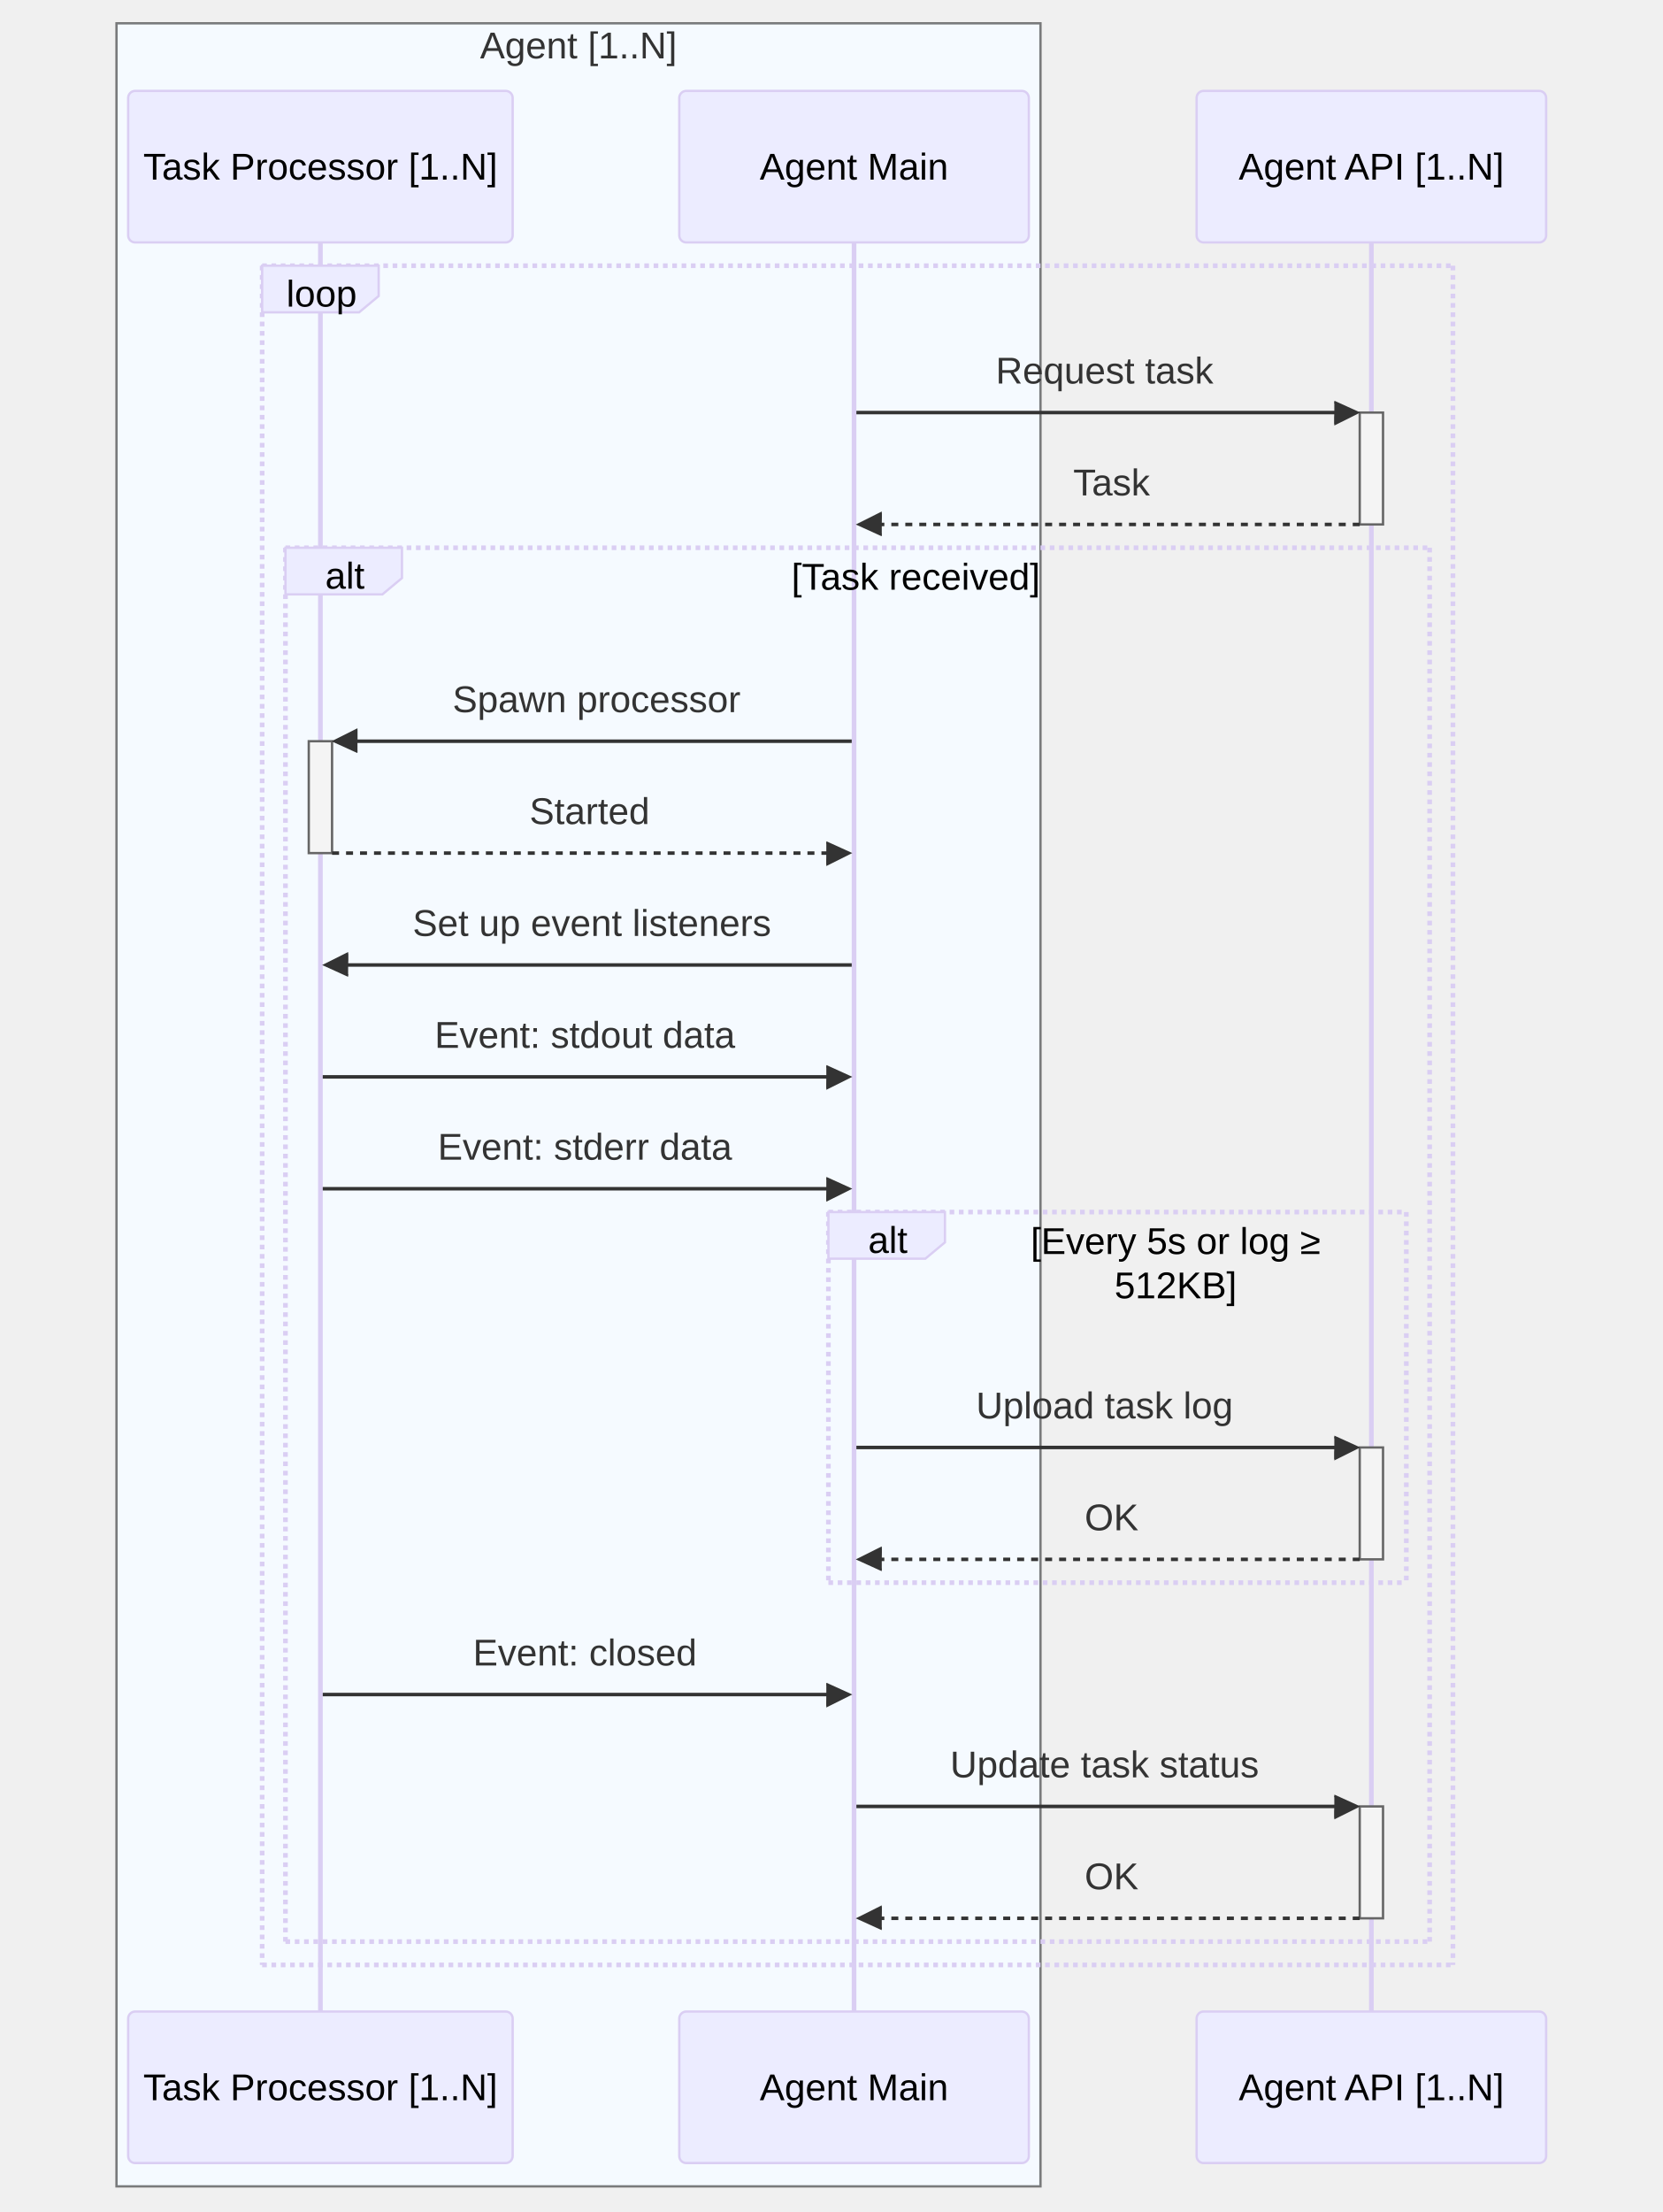
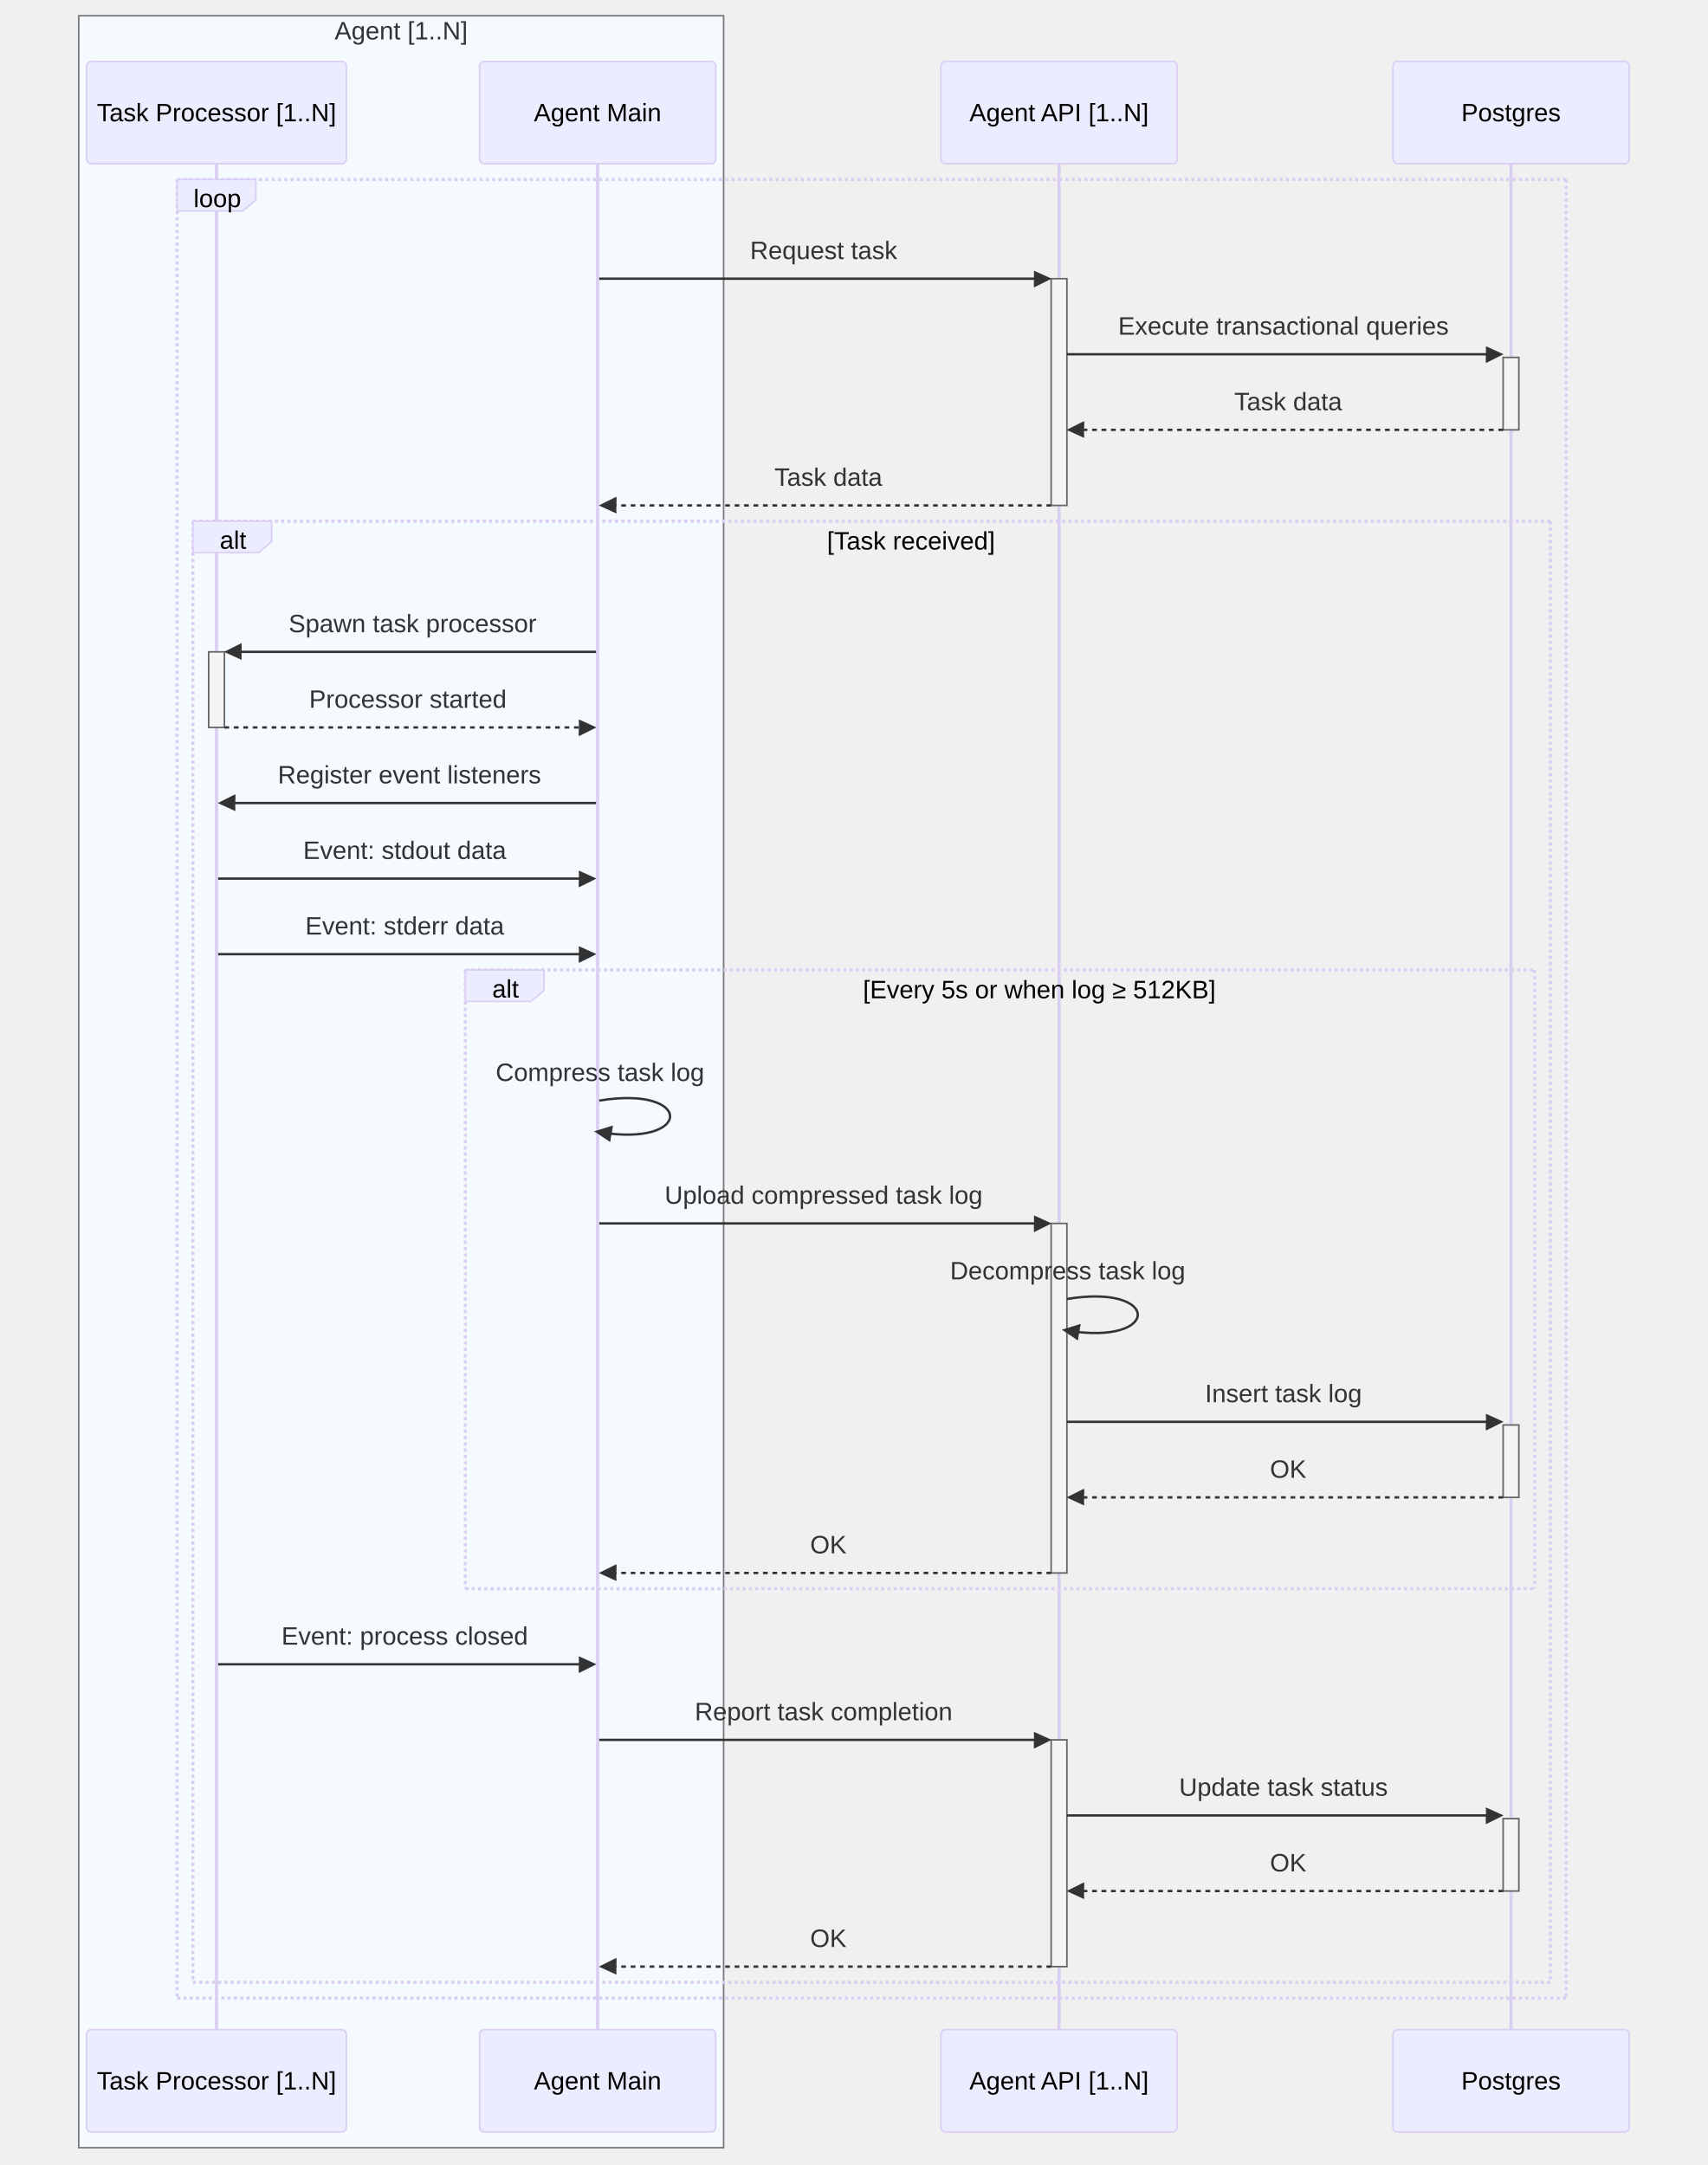
- <svg xmlns="http://www.w3.org/2000/svg" aria-roledescription="sequence" role="graphics-document document" viewBox="-50 -10 713.5 949" height="949" width="713.5" id="container">
+ <svg xmlns="http://www.w3.org/2000/svg" aria-roledescription="sequence" role="graphics-document document" viewBox="-50 -10 1084.5 1375" height="1375" width="1084.5" id="container">
  <g>
-     <rect class="rect" height="928" width="396.5" stroke="rgb(0,0,0, 0.5)" fill="rgb(245, 250, 255)" y="0" x="0" />
-     <text style="text-anchor: middle; font-size: 16px; font-weight: 400;" class="text" alignment-baseline="central" dominant-baseline="central" y="9.5" x="198.25">
-       <tspan dy="0" x="198.25">Agent [1..N]</tspan>
+     <rect class="rect" height="1354" width="409.5" stroke="rgb(0,0,0, 0.5)" fill="rgb(245, 250, 255)" y="0" x="0" />
+     <text style="text-anchor: middle; font-size: 16px; font-weight: 400;" class="text" alignment-baseline="central" dominant-baseline="central" y="9.5" x="204.75">
+       <tspan dy="0" x="204.75">Agent [1..N]</tspan>
    </text>
  </g>
  <g>
-     <rect class="actor actor-bottom" ry="3" rx="3" name="aa" height="65" width="150" stroke="#666" fill="#eaeaea" y="853" x="463.5" />
-     <text style="text-anchor: middle; font-size: 16px; font-weight: 400;" class="actor actor-box" alignment-baseline="central" dominant-baseline="central" y="885.5" x="538.5">
-       <tspan dy="0" x="538.5">Agent API [1..N]</tspan>
+     <rect class="actor actor-bottom" ry="3" rx="3" name="db" height="65" width="150" stroke="#666" fill="#eaeaea" y="1279" x="834.5" />
+     <text style="text-anchor: middle; font-size: 16px; font-weight: 400;" class="actor actor-box" alignment-baseline="central" dominant-baseline="central" y="1311.5" x="909.5">
+       <tspan dy="0" x="909.5">Postgres</tspan>
    </text>
  </g>
  <g>
-     <rect class="actor actor-bottom" ry="3" rx="3" name="am" height="65" width="150" stroke="#666" fill="#eaeaea" y="853" x="241.5" />
-     <text style="text-anchor: middle; font-size: 16px; font-weight: 400;" class="actor actor-box" alignment-baseline="central" dominant-baseline="central" y="885.5" x="316.5">
-       <tspan dy="0" x="316.5">Agent Main</tspan>
+     <rect class="actor actor-bottom" ry="3" rx="3" name="aa" height="65" width="150" stroke="#666" fill="#eaeaea" y="1279" x="547.5" />
+     <text style="text-anchor: middle; font-size: 16px; font-weight: 400;" class="actor actor-box" alignment-baseline="central" dominant-baseline="central" y="1311.5" x="622.5">
+       <tspan dy="0" x="622.5">Agent API [1..N]</tspan>
    </text>
  </g>
  <g>
-     <rect class="actor actor-bottom" ry="3" rx="3" name="tp" height="65" width="165" stroke="#666" fill="#eaeaea" y="853" x="5" />
-     <text style="text-anchor: middle; font-size: 16px; font-weight: 400;" class="actor actor-box" alignment-baseline="central" dominant-baseline="central" y="885.5" x="87.5">
+     <rect class="actor actor-bottom" ry="3" rx="3" name="am" height="65" width="150" stroke="#666" fill="#eaeaea" y="1279" x="254.5" />
+     <text style="text-anchor: middle; font-size: 16px; font-weight: 400;" class="actor actor-box" alignment-baseline="central" dominant-baseline="central" y="1311.5" x="329.5">
+       <tspan dy="0" x="329.5">Agent Main</tspan>
+     </text>
+   </g>
+   <g>
+     <rect class="actor actor-bottom" ry="3" rx="3" name="tp" height="65" width="165" stroke="#666" fill="#eaeaea" y="1279" x="5" />
+     <text style="text-anchor: middle; font-size: 16px; font-weight: 400;" class="actor actor-box" alignment-baseline="central" dominant-baseline="central" y="1311.5" x="87.5">
      <tspan dy="0" x="87.5">Task Processor [1..N]</tspan>
    </text>
  </g>
  <g>
-     <line name="aa" stroke="#999" stroke-width="0.5px" class="actor-line 200" y2="853" x2="538.5" y1="94" x1="538.5" id="actor2" />
-     <g id="root-2">
-       <rect class="actor actor-top" ry="3" rx="3" name="aa" height="65" width="150" stroke="#666" fill="#eaeaea" y="29" x="463.5" />
-       <text style="text-anchor: middle; font-size: 16px; font-weight: 400;" class="actor actor-box" alignment-baseline="central" dominant-baseline="central" y="61.5" x="538.5">
-         <tspan dy="0" x="538.5">Agent API [1..N]</tspan>
+     <line name="db" stroke="#999" stroke-width="0.5px" class="actor-line 200" y2="1279" x2="909.5" y1="94" x1="909.5" id="actor3" />
+     <g id="root-3">
+       <rect class="actor actor-top" ry="3" rx="3" name="db" height="65" width="150" stroke="#666" fill="#eaeaea" y="29" x="834.5" />
+       <text style="text-anchor: middle; font-size: 16px; font-weight: 400;" class="actor actor-box" alignment-baseline="central" dominant-baseline="central" y="61.5" x="909.5">
+         <tspan dy="0" x="909.5">Postgres</tspan>
      </text>
    </g>
  </g>
  <g>
-     <line name="am" stroke="#999" stroke-width="0.5px" class="actor-line 200" y2="853" x2="316.5" y1="94" x1="316.5" id="actor1" />
-     <g id="root-1">
-       <rect class="actor actor-top" ry="3" rx="3" name="am" height="65" width="150" stroke="#666" fill="#eaeaea" y="29" x="241.5" />
-       <text style="text-anchor: middle; font-size: 16px; font-weight: 400;" class="actor actor-box" alignment-baseline="central" dominant-baseline="central" y="61.5" x="316.5">
-         <tspan dy="0" x="316.5">Agent Main</tspan>
+     <line name="aa" stroke="#999" stroke-width="0.5px" class="actor-line 200" y2="1279" x2="622.5" y1="94" x1="622.5" id="actor2" />
+     <g id="root-2">
+       <rect class="actor actor-top" ry="3" rx="3" name="aa" height="65" width="150" stroke="#666" fill="#eaeaea" y="29" x="547.5" />
+       <text style="text-anchor: middle; font-size: 16px; font-weight: 400;" class="actor actor-box" alignment-baseline="central" dominant-baseline="central" y="61.5" x="622.5">
+         <tspan dy="0" x="622.5">Agent API [1..N]</tspan>
      </text>
    </g>
  </g>
  <g>
-     <line name="tp" stroke="#999" stroke-width="0.5px" class="actor-line 200" y2="853" x2="87.5" y1="94" x1="87.5" id="actor0" />
+     <line name="am" stroke="#999" stroke-width="0.5px" class="actor-line 200" y2="1279" x2="329.5" y1="94" x1="329.5" id="actor1" />
+     <g id="root-1">
+       <rect class="actor actor-top" ry="3" rx="3" name="am" height="65" width="150" stroke="#666" fill="#eaeaea" y="29" x="254.5" />
+       <text style="text-anchor: middle; font-size: 16px; font-weight: 400;" class="actor actor-box" alignment-baseline="central" dominant-baseline="central" y="61.5" x="329.5">
+         <tspan dy="0" x="329.5">Agent Main</tspan>
+       </text>
+     </g>
+   </g>
+   <g>
+     <line name="tp" stroke="#999" stroke-width="0.5px" class="actor-line 200" y2="1279" x2="87.5" y1="94" x1="87.5" id="actor0" />
    <g id="root-0">
      <rect class="actor actor-top" ry="3" rx="3" name="tp" height="65" width="165" stroke="#666" fill="#eaeaea" y="29" x="5" />
      <text style="text-anchor: middle; font-size: 16px; font-weight: 400;" class="actor actor-box" alignment-baseline="central" dominant-baseline="central" y="61.5" x="87.5">
        <tspan dy="0" x="87.5">Task Processor [1..N]</tspan>
      </text>
    </g>
  </g>
  <style>#container{font-family:"trebuchet ms",verdana,arial,sans-serif;font-size:16px;fill:#333;}#container .error-icon{fill:#552222;}#container .error-text{fill:#552222;stroke:#552222;}#container .edge-thickness-normal{stroke-width:1px;}#container .edge-thickness-thick{stroke-width:3.5px;}#container .edge-pattern-solid{stroke-dasharray:0;}#container .edge-thickness-invisible{stroke-width:0;fill:none;}#container .edge-pattern-dashed{stroke-dasharray:3;}#container .edge-pattern-dotted{stroke-dasharray:2;}#container .marker{fill:#333333;stroke:#333333;}#container .marker.cross{stroke:#333333;}#container svg{font-family:"trebuchet ms",verdana,arial,sans-serif;font-size:16px;}#container p{margin:0;}#container .actor{stroke:hsl(259.626, 59.777%, 87.902%);fill:#ECECFF;}#container text.actor&gt;tspan{fill:black;stroke:none;}#container .actor-line{stroke:hsl(259.626, 59.777%, 87.902%);}#container .messageLine0{stroke-width:1.5;stroke-dasharray:none;stroke:#333;}#container .messageLine1{stroke-width:1.5;stroke-dasharray:2,2;stroke:#333;}#container #arrowhead path{fill:#333;stroke:#333;}#container .sequenceNumber{fill:white;}#container #sequencenumber{fill:#333;}#container #crosshead path{fill:#333;stroke:#333;}#container .messageText{fill:#333;stroke:none;}#container .labelBox{stroke:hsl(259.626, 59.777%, 87.902%);fill:#ECECFF;}#container .labelText,#container .labelText&gt;tspan{fill:black;stroke:none;}#container .loopText,#container .loopText&gt;tspan{fill:black;stroke:none;}#container .loopLine{stroke-width:2px;stroke-dasharray:2,2;stroke:hsl(259.626, 59.777%, 87.902%);fill:hsl(259.626, 59.777%, 87.902%);}#container .note{stroke:#aaaa33;fill:#fff5ad;}#container .noteText,#container .noteText&gt;tspan{fill:black;stroke:none;}#container .activation0{fill:#f4f4f4;stroke:#666;}#container .activation1{fill:#f4f4f4;stroke:#666;}#container .activation2{fill:#f4f4f4;stroke:#666;}#container .actorPopupMenu{position:absolute;}#container .actorPopupMenuPanel{position:absolute;fill:#ECECFF;box-shadow:0px 8px 16px 0px rgba(0,0,0,0.2);filter:drop-shadow(3px 5px 2px rgb(0 0 0 / 0.4));}#container .actor-man line{stroke:hsl(259.626, 59.777%, 87.902%);fill:#ECECFF;}#container .actor-man circle,#container line{stroke:hsl(259.626, 59.777%, 87.902%);fill:#ECECFF;stroke-width:2px;}#container :root{--mermaid-font-family:"trebuchet ms",verdana,arial,sans-serif;}</style>
  <g />
  <defs>
    <symbol height="24" width="24" id="computer">
      <path d="M2 2v13h20v-13h-20zm18 11h-16v-9h16v9zm-10.228 6l.466-1h3.524l.467 1h-4.457zm14.228 3h-24l2-6h2.104l-1.33 4h18.45l-1.297-4h2.073l2 6zm-5-10h-14v-7h14v7z" transform="scale(.5)" />
    </symbol>
  </defs>
  <defs>
    <symbol clip-rule="evenodd" fill-rule="evenodd" id="database">
      <path d="M12.258.001l.256.004.255.005.253.008.251.01.249.012.247.015.246.016.242.019.241.02.239.023.236.024.233.027.231.028.229.031.225.032.223.034.22.036.217.038.214.04.211.041.208.043.205.045.201.046.198.048.194.05.191.051.187.053.183.054.18.056.175.057.172.059.168.06.163.061.16.063.155.064.15.066.074.033.073.033.071.034.07.034.069.035.068.035.067.035.066.035.064.036.064.036.062.036.06.036.06.037.058.037.058.037.055.038.055.038.053.038.052.038.051.039.05.039.048.039.047.039.045.04.044.04.043.04.041.04.04.041.039.041.037.041.036.041.034.041.033.042.032.042.03.042.029.042.027.042.026.043.024.043.023.043.021.043.02.043.018.044.017.043.015.044.013.044.012.044.011.045.009.044.007.045.006.045.004.045.002.045.001.045v17l-.001.045-.002.045-.004.045-.006.045-.007.045-.009.044-.011.045-.012.044-.013.044-.015.044-.017.043-.018.044-.02.043-.021.043-.023.043-.024.043-.026.043-.027.042-.029.042-.03.042-.032.042-.033.042-.034.041-.036.041-.037.041-.039.041-.04.041-.041.04-.043.04-.044.04-.045.04-.047.039-.048.039-.05.039-.051.039-.052.038-.053.038-.055.038-.055.038-.058.037-.058.037-.06.037-.06.036-.062.036-.064.036-.064.036-.066.035-.067.035-.068.035-.069.035-.07.034-.071.034-.073.033-.074.033-.15.066-.155.064-.16.063-.163.061-.168.06-.172.059-.175.057-.18.056-.183.054-.187.053-.191.051-.194.05-.198.048-.201.046-.205.045-.208.043-.211.041-.214.04-.217.038-.22.036-.223.034-.225.032-.229.031-.231.028-.233.027-.236.024-.239.023-.241.02-.242.019-.246.016-.247.015-.249.012-.251.01-.253.008-.255.005-.256.004-.258.001-.258-.001-.256-.004-.255-.005-.253-.008-.251-.01-.249-.012-.247-.015-.245-.016-.243-.019-.241-.02-.238-.023-.236-.024-.234-.027-.231-.028-.228-.031-.226-.032-.223-.034-.22-.036-.217-.038-.214-.04-.211-.041-.208-.043-.204-.045-.201-.046-.198-.048-.195-.05-.19-.051-.187-.053-.184-.054-.179-.056-.176-.057-.172-.059-.167-.06-.164-.061-.159-.063-.155-.064-.151-.066-.074-.033-.072-.033-.072-.034-.07-.034-.069-.035-.068-.035-.067-.035-.066-.035-.064-.036-.063-.036-.062-.036-.061-.036-.06-.037-.058-.037-.057-.037-.056-.038-.055-.038-.053-.038-.052-.038-.051-.039-.049-.039-.049-.039-.046-.039-.046-.04-.044-.04-.043-.04-.041-.04-.04-.041-.039-.041-.037-.041-.036-.041-.034-.041-.033-.042-.032-.042-.03-.042-.029-.042-.027-.042-.026-.043-.024-.043-.023-.043-.021-.043-.02-.043-.018-.044-.017-.043-.015-.044-.013-.044-.012-.044-.011-.045-.009-.044-.007-.045-.006-.045-.004-.045-.002-.045-.001-.045v-17l.001-.045.002-.045.004-.045.006-.045.007-.045.009-.044.011-.045.012-.044.013-.044.015-.044.017-.043.018-.044.02-.043.021-.043.023-.043.024-.043.026-.043.027-.042.029-.042.03-.042.032-.042.033-.042.034-.041.036-.041.037-.041.039-.041.04-.041.041-.04.043-.04.044-.04.046-.04.046-.039.049-.039.049-.039.051-.039.052-.038.053-.038.055-.038.056-.038.057-.037.058-.037.06-.037.061-.036.062-.036.063-.036.064-.036.066-.035.067-.035.068-.035.069-.035.07-.034.072-.034.072-.033.074-.033.151-.066.155-.064.159-.063.164-.061.167-.06.172-.059.176-.057.179-.056.184-.054.187-.053.19-.051.195-.05.198-.048.201-.046.204-.045.208-.043.211-.041.214-.04.217-.038.22-.036.223-.034.226-.032.228-.031.231-.028.234-.027.236-.024.238-.023.241-.02.243-.019.245-.016.247-.015.249-.012.251-.01.253-.008.255-.005.256-.004.258-.001.258.001zm-9.258 20.499v.01l.001.021.003.021.004.022.005.021.006.022.007.022.009.023.01.022.011.023.012.023.013.023.015.023.016.024.017.023.018.024.019.024.021.024.022.025.023.024.024.025.052.049.056.05.061.051.066.051.07.051.075.051.079.052.084.052.088.052.092.052.097.052.102.051.105.052.11.052.114.051.119.051.123.051.127.05.131.05.135.05.139.048.144.049.147.047.152.047.155.047.16.045.163.045.167.043.171.043.176.041.178.041.183.039.187.039.19.037.194.035.197.035.202.033.204.031.209.03.212.029.216.027.219.025.222.024.226.021.23.02.233.018.236.016.24.015.243.012.246.01.249.008.253.005.256.004.259.001.26-.001.257-.004.254-.005.25-.008.247-.011.244-.012.241-.014.237-.016.233-.018.231-.021.226-.021.224-.024.22-.026.216-.027.212-.028.21-.031.205-.031.202-.034.198-.034.194-.036.191-.037.187-.039.183-.04.179-.04.175-.042.172-.043.168-.044.163-.045.16-.046.155-.046.152-.047.148-.048.143-.049.139-.049.136-.05.131-.05.126-.05.123-.051.118-.052.114-.051.11-.052.106-.052.101-.052.096-.052.092-.052.088-.053.083-.051.079-.052.074-.052.07-.051.065-.051.06-.051.056-.05.051-.05.023-.024.023-.025.021-.024.02-.024.019-.024.018-.024.017-.024.015-.023.014-.024.013-.023.012-.023.01-.023.01-.022.008-.022.006-.022.006-.022.004-.022.004-.021.001-.021.001-.021v-4.127l-.077.055-.08.053-.083.054-.085.053-.087.052-.09.052-.093.051-.095.05-.097.05-.1.049-.102.049-.105.048-.106.047-.109.047-.111.046-.114.045-.115.045-.118.044-.12.043-.122.042-.124.042-.126.041-.128.04-.13.04-.132.038-.134.038-.135.037-.138.037-.139.035-.142.035-.143.034-.144.033-.147.032-.148.031-.15.03-.151.03-.153.029-.154.027-.156.027-.158.026-.159.025-.161.024-.162.023-.163.022-.165.021-.166.02-.167.019-.169.018-.169.017-.171.016-.173.015-.173.014-.175.013-.175.012-.177.011-.178.01-.179.008-.179.008-.181.006-.182.005-.182.004-.184.003-.184.002h-.37l-.184-.002-.184-.003-.182-.004-.182-.005-.181-.006-.179-.008-.179-.008-.178-.01-.176-.011-.176-.012-.175-.013-.173-.014-.172-.015-.171-.016-.17-.017-.169-.018-.167-.019-.166-.02-.165-.021-.163-.022-.162-.023-.161-.024-.159-.025-.157-.026-.156-.027-.155-.027-.153-.029-.151-.03-.15-.03-.148-.031-.146-.032-.145-.033-.143-.034-.141-.035-.14-.035-.137-.037-.136-.037-.134-.038-.132-.038-.13-.04-.128-.04-.126-.041-.124-.042-.122-.042-.12-.044-.117-.043-.116-.045-.113-.045-.112-.046-.109-.047-.106-.047-.105-.048-.102-.049-.1-.049-.097-.05-.095-.05-.093-.052-.09-.051-.087-.052-.085-.053-.083-.054-.08-.054-.077-.054v4.127zm0-5.654v.011l.001.021.003.021.004.021.005.022.006.022.007.022.009.022.01.022.011.023.012.023.013.023.015.024.016.023.017.024.018.024.019.024.021.024.022.024.023.025.024.024.052.05.056.05.061.05.066.051.07.051.075.052.079.051.084.052.088.052.092.052.097.052.102.052.105.052.11.051.114.051.119.052.123.05.127.051.131.05.135.049.139.049.144.048.147.048.152.047.155.046.16.045.163.045.167.044.171.042.176.042.178.04.183.04.187.038.19.037.194.036.197.034.202.033.204.032.209.03.212.028.216.027.219.025.222.024.226.022.23.02.233.018.236.016.24.014.243.012.246.01.249.008.253.006.256.003.259.001.26-.001.257-.003.254-.006.25-.008.247-.01.244-.012.241-.015.237-.016.233-.018.231-.02.226-.022.224-.024.22-.025.216-.027.212-.029.21-.03.205-.032.202-.033.198-.035.194-.036.191-.037.187-.039.183-.039.179-.041.175-.042.172-.043.168-.044.163-.045.16-.045.155-.047.152-.047.148-.048.143-.048.139-.05.136-.049.131-.05.126-.051.123-.051.118-.051.114-.052.11-.052.106-.052.101-.052.096-.052.092-.052.088-.052.083-.052.079-.052.074-.051.07-.052.065-.051.06-.05.056-.051.051-.049.023-.025.023-.024.021-.025.02-.024.019-.024.018-.024.017-.024.015-.023.014-.023.013-.024.012-.022.01-.023.01-.023.008-.022.006-.022.006-.022.004-.021.004-.022.001-.021.001-.021v-4.139l-.077.054-.08.054-.083.054-.085.052-.087.053-.09.051-.093.051-.095.051-.097.05-.1.049-.102.049-.105.048-.106.047-.109.047-.111.046-.114.045-.115.044-.118.044-.12.044-.122.042-.124.042-.126.041-.128.04-.13.039-.132.039-.134.038-.135.037-.138.036-.139.036-.142.035-.143.033-.144.033-.147.033-.148.031-.15.03-.151.03-.153.028-.154.028-.156.027-.158.026-.159.025-.161.024-.162.023-.163.022-.165.021-.166.02-.167.019-.169.018-.169.017-.171.016-.173.015-.173.014-.175.013-.175.012-.177.011-.178.009-.179.009-.179.007-.181.007-.182.005-.182.004-.184.003-.184.002h-.37l-.184-.002-.184-.003-.182-.004-.182-.005-.181-.007-.179-.007-.179-.009-.178-.009-.176-.011-.176-.012-.175-.013-.173-.014-.172-.015-.171-.016-.17-.017-.169-.018-.167-.019-.166-.02-.165-.021-.163-.022-.162-.023-.161-.024-.159-.025-.157-.026-.156-.027-.155-.028-.153-.028-.151-.03-.15-.03-.148-.031-.146-.033-.145-.033-.143-.033-.141-.035-.14-.036-.137-.036-.136-.037-.134-.038-.132-.039-.13-.039-.128-.04-.126-.041-.124-.042-.122-.043-.12-.043-.117-.044-.116-.044-.113-.046-.112-.046-.109-.046-.106-.047-.105-.048-.102-.049-.1-.049-.097-.05-.095-.051-.093-.051-.09-.051-.087-.053-.085-.052-.083-.054-.08-.054-.077-.054v4.139zm0-5.666v.011l.001.02.003.022.004.021.005.022.006.021.007.022.009.023.01.022.011.023.012.023.013.023.015.023.016.024.017.024.018.023.019.024.021.025.022.024.023.024.024.025.052.05.056.05.061.05.066.051.07.051.075.052.079.051.084.052.088.052.092.052.097.052.102.052.105.051.11.052.114.051.119.051.123.051.127.05.131.05.135.05.139.049.144.048.147.048.152.047.155.046.16.045.163.045.167.043.171.043.176.042.178.04.183.04.187.038.19.037.194.036.197.034.202.033.204.032.209.03.212.028.216.027.219.025.222.024.226.021.23.02.233.018.236.017.24.014.243.012.246.01.249.008.253.006.256.003.259.001.26-.001.257-.003.254-.006.25-.008.247-.01.244-.013.241-.014.237-.016.233-.018.231-.02.226-.022.224-.024.22-.025.216-.027.212-.029.21-.03.205-.032.202-.033.198-.035.194-.036.191-.037.187-.039.183-.039.179-.041.175-.042.172-.043.168-.044.163-.045.16-.045.155-.047.152-.047.148-.048.143-.049.139-.049.136-.049.131-.051.126-.05.123-.051.118-.052.114-.051.11-.052.106-.052.101-.052.096-.052.092-.052.088-.052.083-.052.079-.052.074-.052.07-.051.065-.051.06-.051.056-.05.051-.049.023-.025.023-.025.021-.024.02-.024.019-.024.018-.024.017-.024.015-.023.014-.024.013-.023.012-.023.01-.022.01-.023.008-.022.006-.022.006-.022.004-.022.004-.021.001-.021.001-.021v-4.153l-.077.054-.08.054-.083.053-.085.053-.087.053-.09.051-.093.051-.095.051-.097.05-.1.049-.102.048-.105.048-.106.048-.109.046-.111.046-.114.046-.115.044-.118.044-.12.043-.122.043-.124.042-.126.041-.128.04-.13.039-.132.039-.134.038-.135.037-.138.036-.139.036-.142.034-.143.034-.144.033-.147.032-.148.032-.15.03-.151.03-.153.028-.154.028-.156.027-.158.026-.159.024-.161.024-.162.023-.163.023-.165.021-.166.02-.167.019-.169.018-.169.017-.171.016-.173.015-.173.014-.175.013-.175.012-.177.01-.178.01-.179.009-.179.007-.181.006-.182.006-.182.004-.184.003-.184.001-.185.001-.185-.001-.184-.001-.184-.003-.182-.004-.182-.006-.181-.006-.179-.007-.179-.009-.178-.01-.176-.01-.176-.012-.175-.013-.173-.014-.172-.015-.171-.016-.17-.017-.169-.018-.167-.019-.166-.02-.165-.021-.163-.023-.162-.023-.161-.024-.159-.024-.157-.026-.156-.027-.155-.028-.153-.028-.151-.03-.15-.03-.148-.032-.146-.032-.145-.033-.143-.034-.141-.034-.14-.036-.137-.036-.136-.037-.134-.038-.132-.039-.13-.039-.128-.041-.126-.041-.124-.041-.122-.043-.12-.043-.117-.044-.116-.044-.113-.046-.112-.046-.109-.046-.106-.048-.105-.048-.102-.048-.1-.05-.097-.049-.095-.051-.093-.051-.09-.052-.087-.052-.085-.053-.083-.053-.08-.054-.077-.054v4.153zm8.74-8.179l-.257.004-.254.005-.25.008-.247.011-.244.012-.241.014-.237.016-.233.018-.231.021-.226.022-.224.023-.22.026-.216.027-.212.028-.21.031-.205.032-.202.033-.198.034-.194.036-.191.038-.187.038-.183.04-.179.041-.175.042-.172.043-.168.043-.163.045-.16.046-.155.046-.152.048-.148.048-.143.048-.139.049-.136.05-.131.05-.126.051-.123.051-.118.051-.114.052-.11.052-.106.052-.101.052-.096.052-.092.052-.088.052-.083.052-.079.052-.074.051-.07.052-.065.051-.06.05-.056.05-.051.05-.023.025-.023.024-.021.024-.02.025-.019.024-.018.024-.017.023-.015.024-.014.023-.013.023-.012.023-.01.023-.01.022-.008.022-.006.023-.006.021-.004.022-.004.021-.001.021-.001.021.001.021.001.021.004.021.004.022.006.021.006.023.008.022.01.022.01.023.012.023.013.023.014.023.015.024.017.023.018.024.019.024.02.025.021.024.023.024.023.025.051.05.056.05.06.05.065.051.07.052.074.051.079.052.083.052.088.052.092.052.096.052.101.052.106.052.11.052.114.052.118.051.123.051.126.051.131.05.136.05.139.049.143.048.148.048.152.048.155.046.16.046.163.045.168.043.172.043.175.042.179.041.183.04.187.038.191.038.194.036.198.034.202.033.205.032.21.031.212.028.216.027.22.026.224.023.226.022.231.021.233.018.237.016.241.014.244.012.247.011.25.008.254.005.257.004.26.001.26-.001.257-.004.254-.005.25-.008.247-.011.244-.012.241-.014.237-.016.233-.018.231-.021.226-.022.224-.023.22-.026.216-.027.212-.028.21-.031.205-.032.202-.033.198-.034.194-.036.191-.038.187-.038.183-.04.179-.041.175-.042.172-.043.168-.043.163-.045.16-.046.155-.046.152-.048.148-.048.143-.048.139-.049.136-.05.131-.05.126-.051.123-.051.118-.051.114-.052.11-.052.106-.052.101-.052.096-.052.092-.052.088-.052.083-.052.079-.052.074-.051.07-.052.065-.051.06-.05.056-.05.051-.05.023-.025.023-.024.021-.024.02-.025.019-.024.018-.024.017-.023.015-.024.014-.023.013-.023.012-.023.01-.023.01-.022.008-.022.006-.023.006-.021.004-.022.004-.021.001-.021.001-.021-.001-.021-.001-.021-.004-.021-.004-.022-.006-.021-.006-.023-.008-.022-.01-.022-.01-.023-.012-.023-.013-.023-.014-.023-.015-.024-.017-.023-.018-.024-.019-.024-.02-.025-.021-.024-.023-.024-.023-.025-.051-.05-.056-.05-.06-.05-.065-.051-.07-.052-.074-.051-.079-.052-.083-.052-.088-.052-.092-.052-.096-.052-.101-.052-.106-.052-.11-.052-.114-.052-.118-.051-.123-.051-.126-.051-.131-.05-.136-.05-.139-.049-.143-.048-.148-.048-.152-.048-.155-.046-.16-.046-.163-.045-.168-.043-.172-.043-.175-.042-.179-.041-.183-.04-.187-.038-.191-.038-.194-.036-.198-.034-.202-.033-.205-.032-.21-.031-.212-.028-.216-.027-.22-.026-.224-.023-.226-.022-.231-.021-.233-.018-.237-.016-.241-.014-.244-.012-.247-.011-.25-.008-.254-.005-.257-.004-.26-.001-.26.001z" transform="scale(.5)" />
    </symbol>
  </defs>
  <defs>
    <symbol height="24" width="24" id="clock">
      <path d="M12 2c5.514 0 10 4.486 10 10s-4.486 10-10 10-10-4.486-10-10 4.486-10 10-10zm0-2c-6.627 0-12 5.373-12 12s5.373 12 12 12 12-5.373 12-12-5.373-12-12-12zm5.848 12.459c.202.038.202.333.001.372-1.907.361-6.045 1.111-6.547 1.111-.719 0-1.301-.582-1.301-1.301 0-.512.77-5.447 1.125-7.445.034-.192.312-.181.343.014l.985 6.238 5.394 1.011z" transform="scale(.5)" />
    </symbol>
  </defs>
  <defs>
    <marker orient="auto-start-reverse" markerHeight="12" markerWidth="12" markerUnits="userSpaceOnUse" refY="5" refX="7.9" id="arrowhead">
      <path d="M -1 0 L 10 5 L 0 10 z" />
    </marker>
  </defs>
  <defs>
    <marker refY="4.5" refX="4" orient="auto" markerHeight="8" markerWidth="15" id="crosshead">
      <path style="stroke-dasharray: 0, 0;" d="M 1,2 L 6,7 M 6,2 L 1,7" stroke-width="1pt" stroke="#000000" fill="none" />
    </marker>
  </defs>
  <defs>
    <marker orient="auto" markerHeight="28" markerWidth="20" refY="7" refX="15.5" id="filled-head">
      <path d="M 18,7 L9,13 L14,7 L9,1 Z" />
    </marker>
  </defs>
  <defs>
    <marker orient="auto" markerHeight="40" markerWidth="60" refY="15" refX="15" id="sequencenumber">
      <circle r="6" cy="15" cx="15" />
    </marker>
  </defs>
  <g>
-     <rect class="activation0" height="48" width="10" stroke="#666" fill="#EDF2AE" y="167" x="533.5" />
+     <rect class="activation0" height="144" width="10" stroke="#666" fill="#EDF2AE" y="167" x="617.5" />
  </g>
  <g>
-     <rect class="activation0" height="48" width="10" stroke="#666" fill="#EDF2AE" y="308" x="82.5" />
+     <rect class="activation0" height="46" width="10" stroke="#666" fill="#EDF2AE" y="217" x="904.5" />
  </g>
  <g>
-     <rect class="activation0" height="48" width="10" stroke="#666" fill="#EDF2AE" y="611" x="533.5" />
+     <rect class="activation0" height="48" width="10" stroke="#666" fill="#EDF2AE" y="404" x="82.5" />
  </g>
  <g>
-     <line class="loopLine" y2="510" x2="553.5" y1="510" x1="305.5" />
-     <line class="loopLine" y2="669" x2="553.5" y1="510" x1="553.5" />
-     <line class="loopLine" y2="669" x2="553.5" y1="669" x1="305.5" />
-     <line class="loopLine" y2="669" x2="305.5" y1="510" x1="305.5" />
-     <polygon class="labelBox" points="305.5,510 355.5,510 355.5,523 347.1,530 305.5,530" />
-     <text style="font-size: 16px; font-weight: 400;" class="labelText" alignment-baseline="middle" dominant-baseline="middle" text-anchor="middle" y="523" x="331">alt</text>
-     <text style="font-size: 16px; font-weight: 400;" class="loopText" text-anchor="middle" y="528" x="454.5">
-       <tspan x="454.5">[Every 5s or log ≥</tspan>
-     </text>
-     <text style="font-size: 16px; font-weight: 400;" class="loopText" text-anchor="middle" y="547" x="454.5">
-       <tspan x="454.5">512KB]</tspan>
+     <rect class="activation0" height="222" width="10" stroke="#666" fill="#EDF2AE" y="767" x="617.5" />
+   </g>
+   <g>
+     <rect class="activation0" height="46" width="10" stroke="#666" fill="#EDF2AE" y="895" x="904.5" />
+   </g>
+   <g>
+     <line class="loopLine" y2="606" x2="924.5" y1="606" x1="245.5" />
+     <line class="loopLine" y2="999" x2="924.5" y1="606" x1="924.5" />
+     <line class="loopLine" y2="999" x2="924.5" y1="999" x1="245.5" />
+     <line class="loopLine" y2="999" x2="245.5" y1="606" x1="245.5" />
+     <polygon class="labelBox" points="245.5,606 295.5,606 295.5,619 287.1,626 245.5,626" />
+     <text style="font-size: 16px; font-weight: 400;" class="labelText" alignment-baseline="middle" dominant-baseline="middle" text-anchor="middle" y="619" x="271">alt</text>
+     <text style="font-size: 16px; font-weight: 400;" class="loopText" text-anchor="middle" y="624" x="610">
+       <tspan x="610">[Every 5s or when log ≥ 512KB]</tspan>
    </text>
  </g>
  <g>
-     <rect class="activation0" height="48" width="10" stroke="#666" fill="#EDF2AE" y="765" x="533.5" />
+     <rect class="activation0" height="144" width="10" stroke="#666" fill="#EDF2AE" y="1095" x="617.5" />
  </g>
  <g>
-     <line class="loopLine" y2="225" x2="563.5" y1="225" x1="72.5" />
-     <line class="loopLine" y2="823" x2="563.5" y1="225" x1="563.5" />
-     <line class="loopLine" y2="823" x2="563.5" y1="823" x1="72.5" />
-     <line class="loopLine" y2="823" x2="72.5" y1="225" x1="72.5" />
-     <polygon class="labelBox" points="72.5,225 122.5,225 122.5,238 114.1,245 72.5,245" />
-     <text style="font-size: 16px; font-weight: 400;" class="labelText" alignment-baseline="middle" dominant-baseline="middle" text-anchor="middle" y="238" x="98">alt</text>
-     <text style="font-size: 16px; font-weight: 400;" class="loopText" text-anchor="middle" y="243" x="343">
-       <tspan x="343">[Task received]</tspan>
+     <rect class="activation0" height="46" width="10" stroke="#666" fill="#EDF2AE" y="1145" x="904.5" />
+   </g>
+   <g>
+     <line class="loopLine" y2="321" x2="934.5" y1="321" x1="72.5" />
+     <line class="loopLine" y2="1249" x2="934.5" y1="321" x1="934.5" />
+     <line class="loopLine" y2="1249" x2="934.5" y1="1249" x1="72.5" />
+     <line class="loopLine" y2="1249" x2="72.5" y1="321" x1="72.5" />
+     <polygon class="labelBox" points="72.5,321 122.5,321 122.5,334 114.1,341 72.5,341" />
+     <text style="font-size: 16px; font-weight: 400;" class="labelText" alignment-baseline="middle" dominant-baseline="middle" text-anchor="middle" y="334" x="98">alt</text>
+     <text style="font-size: 16px; font-weight: 400;" class="loopText" text-anchor="middle" y="339" x="528.5">
+       <tspan x="528.5">[Task received]</tspan>
    </text>
  </g>
  <g>
-     <line class="loopLine" y2="104" x2="573.5" y1="104" x1="62.5" />
-     <line class="loopLine" y2="833" x2="573.5" y1="104" x1="573.5" />
-     <line class="loopLine" y2="833" x2="573.5" y1="833" x1="62.5" />
-     <line class="loopLine" y2="833" x2="62.5" y1="104" x1="62.5" />
+     <line class="loopLine" y2="104" x2="944.5" y1="104" x1="62.5" />
+     <line class="loopLine" y2="1259" x2="944.5" y1="104" x1="944.5" />
+     <line class="loopLine" y2="1259" x2="944.5" y1="1259" x1="62.5" />
+     <line class="loopLine" y2="1259" x2="62.5" y1="104" x1="62.5" />
    <polygon class="labelBox" points="62.5,104 112.5,104 112.5,117 104.1,124 62.5,124" />
    <text style="font-size: 16px; font-weight: 400;" class="labelText" alignment-baseline="middle" dominant-baseline="middle" text-anchor="middle" y="117" x="88">loop</text>
-     <text style="font-size: 16px; font-weight: 400;" class="loopText" text-anchor="middle" y="122" x="343">
-       <tspan x="343">​</tspan>
+     <text style="font-size: 16px; font-weight: 400;" class="loopText" text-anchor="middle" y="122" x="528.5">
+       <tspan x="528.5">​</tspan>
    </text>
  </g>
-   <text style="font-size: 16px; font-weight: 400;" dy="1em" class="messageText" alignment-baseline="middle" dominant-baseline="middle" text-anchor="middle" y="134" x="424">Request task</text>
-   <line style="fill: none;" marker-end="url(#arrowhead)" stroke="none" stroke-width="2" class="messageLine0" y2="167" x2="530.5" y1="167" x1="317.5" />
-   <text style="font-size: 16px; font-weight: 400;" dy="1em" class="messageText" alignment-baseline="middle" dominant-baseline="middle" text-anchor="middle" y="182" x="427">Task</text>
-   <line style="stroke-dasharray: 3, 3; fill: none;" marker-end="url(#arrowhead)" stroke="none" stroke-width="2" class="messageLine1" y2="215" x2="320.5" y1="215" x1="533.5" />
-   <text style="font-size: 16px; font-weight: 400;" dy="1em" class="messageText" alignment-baseline="middle" dominant-baseline="middle" text-anchor="middle" y="275" x="206">Spawn processor</text>
-   <line style="fill: none;" marker-end="url(#arrowhead)" stroke="none" stroke-width="2" class="messageLine0" y2="308" x2="95.5" y1="308" x1="315.5" />
-   <text style="font-size: 16px; font-weight: 400;" dy="1em" class="messageText" alignment-baseline="middle" dominant-baseline="middle" text-anchor="middle" y="323" x="203">Started</text>
-   <line style="stroke-dasharray: 3, 3; fill: none;" marker-end="url(#arrowhead)" stroke="none" stroke-width="2" class="messageLine1" y2="356" x2="312.5" y1="356" x1="92.5" />
-   <text style="font-size: 16px; font-weight: 400;" dy="1em" class="messageText" alignment-baseline="middle" dominant-baseline="middle" text-anchor="middle" y="371" x="204">Set up event listeners</text>
-   <line style="fill: none;" marker-end="url(#arrowhead)" stroke="none" stroke-width="2" class="messageLine0" y2="404" x2="91.5" y1="404" x1="315.5" />
-   <text style="font-size: 16px; font-weight: 400;" dy="1em" class="messageText" alignment-baseline="middle" dominant-baseline="middle" text-anchor="middle" y="419" x="201">Event: stdout data</text>
-   <line style="fill: none;" marker-end="url(#arrowhead)" stroke="none" stroke-width="2" class="messageLine0" y2="452" x2="312.5" y1="452" x1="88.5" />
-   <text style="font-size: 16px; font-weight: 400;" dy="1em" class="messageText" alignment-baseline="middle" dominant-baseline="middle" text-anchor="middle" y="467" x="201">Event: stderr data</text>
-   <line style="fill: none;" marker-end="url(#arrowhead)" stroke="none" stroke-width="2" class="messageLine0" y2="500" x2="312.5" y1="500" x1="88.5" />
-   <text style="font-size: 16px; font-weight: 400;" dy="1em" class="messageText" alignment-baseline="middle" dominant-baseline="middle" text-anchor="middle" y="578" x="424">Upload task log</text>
-   <line style="fill: none;" marker-end="url(#arrowhead)" stroke="none" stroke-width="2" class="messageLine0" y2="611" x2="530.5" y1="611" x1="317.5" />
-   <text style="font-size: 16px; font-weight: 400;" dy="1em" class="messageText" alignment-baseline="middle" dominant-baseline="middle" text-anchor="middle" y="626" x="427">OK</text>
-   <line style="stroke-dasharray: 3, 3; fill: none;" marker-end="url(#arrowhead)" stroke="none" stroke-width="2" class="messageLine1" y2="659" x2="320.5" y1="659" x1="533.5" />
-   <text style="font-size: 16px; font-weight: 400;" dy="1em" class="messageText" alignment-baseline="middle" dominant-baseline="middle" text-anchor="middle" y="684" x="201">Event: closed</text>
-   <line style="fill: none;" marker-end="url(#arrowhead)" stroke="none" stroke-width="2" class="messageLine0" y2="717" x2="312.5" y1="717" x1="88.5" />
-   <text style="font-size: 16px; font-weight: 400;" dy="1em" class="messageText" alignment-baseline="middle" dominant-baseline="middle" text-anchor="middle" y="732" x="424">Update task status</text>
-   <line style="fill: none;" marker-end="url(#arrowhead)" stroke="none" stroke-width="2" class="messageLine0" y2="765" x2="530.5" y1="765" x1="317.5" />
-   <text style="font-size: 16px; font-weight: 400;" dy="1em" class="messageText" alignment-baseline="middle" dominant-baseline="middle" text-anchor="middle" y="780" x="427">OK</text>
-   <line style="stroke-dasharray: 3, 3; fill: none;" marker-end="url(#arrowhead)" stroke="none" stroke-width="2" class="messageLine1" y2="813" x2="320.5" y1="813" x1="533.5" />
+   <text style="font-size: 16px; font-weight: 400;" dy="1em" class="messageText" alignment-baseline="middle" dominant-baseline="middle" text-anchor="middle" y="134" x="473">Request task</text>
+   <line style="fill: none;" marker-end="url(#arrowhead)" stroke="none" stroke-width="2" class="messageLine0" y2="167" x2="614.5" y1="167" x1="330.5" />
+   <text style="font-size: 16px; font-weight: 400;" dy="1em" class="messageText" alignment-baseline="middle" dominant-baseline="middle" text-anchor="middle" y="182" x="765">Execute transactional queries</text>
+   <line style="fill: none;" marker-end="url(#arrowhead)" stroke="none" stroke-width="2" class="messageLine0" y2="215" x2="901.5" y1="215" x1="627.5" />
+   <text style="font-size: 16px; font-weight: 400;" dy="1em" class="messageText" alignment-baseline="middle" dominant-baseline="middle" text-anchor="middle" y="230" x="768">Task data</text>
+   <line style="stroke-dasharray: 3, 3; fill: none;" marker-end="url(#arrowhead)" stroke="none" stroke-width="2" class="messageLine1" y2="263" x2="630.5" y1="263" x1="904.5" />
+   <text style="font-size: 16px; font-weight: 400;" dy="1em" class="messageText" alignment-baseline="middle" dominant-baseline="middle" text-anchor="middle" y="278" x="476">Task data</text>
+   <line style="stroke-dasharray: 3, 3; fill: none;" marker-end="url(#arrowhead)" stroke="none" stroke-width="2" class="messageLine1" y2="311" x2="333.5" y1="311" x1="617.5" />
+   <text style="font-size: 16px; font-weight: 400;" dy="1em" class="messageText" alignment-baseline="middle" dominant-baseline="middle" text-anchor="middle" y="371" x="212">Spawn task processor</text>
+   <line style="fill: none;" marker-end="url(#arrowhead)" stroke="none" stroke-width="2" class="messageLine0" y2="404" x2="95.5" y1="404" x1="328.5" />
+   <text style="font-size: 16px; font-weight: 400;" dy="1em" class="messageText" alignment-baseline="middle" dominant-baseline="middle" text-anchor="middle" y="419" x="209">Processor started</text>
+   <line style="stroke-dasharray: 3, 3; fill: none;" marker-end="url(#arrowhead)" stroke="none" stroke-width="2" class="messageLine1" y2="452" x2="325.5" y1="452" x1="92.5" />
+   <text style="font-size: 16px; font-weight: 400;" dy="1em" class="messageText" alignment-baseline="middle" dominant-baseline="middle" text-anchor="middle" y="467" x="210">Register event listeners</text>
+   <line style="fill: none;" marker-end="url(#arrowhead)" stroke="none" stroke-width="2" class="messageLine0" y2="500" x2="91.5" y1="500" x1="328.5" />
+   <text style="font-size: 16px; font-weight: 400;" dy="1em" class="messageText" alignment-baseline="middle" dominant-baseline="middle" text-anchor="middle" y="515" x="207">Event: stdout data</text>
+   <line style="fill: none;" marker-end="url(#arrowhead)" stroke="none" stroke-width="2" class="messageLine0" y2="548" x2="325.5" y1="548" x1="88.5" />
+   <text style="font-size: 16px; font-weight: 400;" dy="1em" class="messageText" alignment-baseline="middle" dominant-baseline="middle" text-anchor="middle" y="563" x="207">Event: stderr data</text>
+   <line style="fill: none;" marker-end="url(#arrowhead)" stroke="none" stroke-width="2" class="messageLine0" y2="596" x2="325.5" y1="596" x1="88.5" />
+   <text style="font-size: 16px; font-weight: 400;" dy="1em" class="messageText" alignment-baseline="middle" dominant-baseline="middle" text-anchor="middle" y="656" x="331">Compress task log</text>
+   <path style="fill: none;" marker-end="url(#arrowhead)" stroke="none" stroke-width="2" class="messageLine0" d="M 330.5,689 C 390.5,679 390.5,719 330.5,709" />
+   <text style="font-size: 16px; font-weight: 400;" dy="1em" class="messageText" alignment-baseline="middle" dominant-baseline="middle" text-anchor="middle" y="734" x="473">Upload compressed task log</text>
+   <line style="fill: none;" marker-end="url(#arrowhead)" stroke="none" stroke-width="2" class="messageLine0" y2="767" x2="614.5" y1="767" x1="330.5" />
+   <text style="font-size: 16px; font-weight: 400;" dy="1em" class="messageText" alignment-baseline="middle" dominant-baseline="middle" text-anchor="middle" y="782" x="628">Decompress task log</text>
+   <path style="fill: none;" marker-end="url(#arrowhead)" stroke="none" stroke-width="2" class="messageLine0" d="M 627.5,815 C 687.5,805 687.5,845 627.5,835" />
+   <text style="font-size: 16px; font-weight: 400;" dy="1em" class="messageText" alignment-baseline="middle" dominant-baseline="middle" text-anchor="middle" y="860" x="765">Insert task log</text>
+   <line style="fill: none;" marker-end="url(#arrowhead)" stroke="none" stroke-width="2" class="messageLine0" y2="893" x2="901.5" y1="893" x1="627.5" />
+   <text style="font-size: 16px; font-weight: 400;" dy="1em" class="messageText" alignment-baseline="middle" dominant-baseline="middle" text-anchor="middle" y="908" x="768">OK</text>
+   <line style="stroke-dasharray: 3, 3; fill: none;" marker-end="url(#arrowhead)" stroke="none" stroke-width="2" class="messageLine1" y2="941" x2="630.5" y1="941" x1="904.5" />
+   <text style="font-size: 16px; font-weight: 400;" dy="1em" class="messageText" alignment-baseline="middle" dominant-baseline="middle" text-anchor="middle" y="956" x="476">OK</text>
+   <line style="stroke-dasharray: 3, 3; fill: none;" marker-end="url(#arrowhead)" stroke="none" stroke-width="2" class="messageLine1" y2="989" x2="333.5" y1="989" x1="617.5" />
+   <text style="font-size: 16px; font-weight: 400;" dy="1em" class="messageText" alignment-baseline="middle" dominant-baseline="middle" text-anchor="middle" y="1014" x="207">Event: process closed</text>
+   <line style="fill: none;" marker-end="url(#arrowhead)" stroke="none" stroke-width="2" class="messageLine0" y2="1047" x2="325.5" y1="1047" x1="88.5" />
+   <text style="font-size: 16px; font-weight: 400;" dy="1em" class="messageText" alignment-baseline="middle" dominant-baseline="middle" text-anchor="middle" y="1062" x="473">Report task completion</text>
+   <line style="fill: none;" marker-end="url(#arrowhead)" stroke="none" stroke-width="2" class="messageLine0" y2="1095" x2="614.5" y1="1095" x1="330.5" />
+   <text style="font-size: 16px; font-weight: 400;" dy="1em" class="messageText" alignment-baseline="middle" dominant-baseline="middle" text-anchor="middle" y="1110" x="765">Update task status</text>
+   <line style="fill: none;" marker-end="url(#arrowhead)" stroke="none" stroke-width="2" class="messageLine0" y2="1143" x2="901.5" y1="1143" x1="627.5" />
+   <text style="font-size: 16px; font-weight: 400;" dy="1em" class="messageText" alignment-baseline="middle" dominant-baseline="middle" text-anchor="middle" y="1158" x="768">OK</text>
+   <line style="stroke-dasharray: 3, 3; fill: none;" marker-end="url(#arrowhead)" stroke="none" stroke-width="2" class="messageLine1" y2="1191" x2="630.5" y1="1191" x1="904.5" />
+   <text style="font-size: 16px; font-weight: 400;" dy="1em" class="messageText" alignment-baseline="middle" dominant-baseline="middle" text-anchor="middle" y="1206" x="476">OK</text>
+   <line style="stroke-dasharray: 3, 3; fill: none;" marker-end="url(#arrowhead)" stroke="none" stroke-width="2" class="messageLine1" y2="1239" x2="333.5" y1="1239" x1="617.5" />
</svg>
